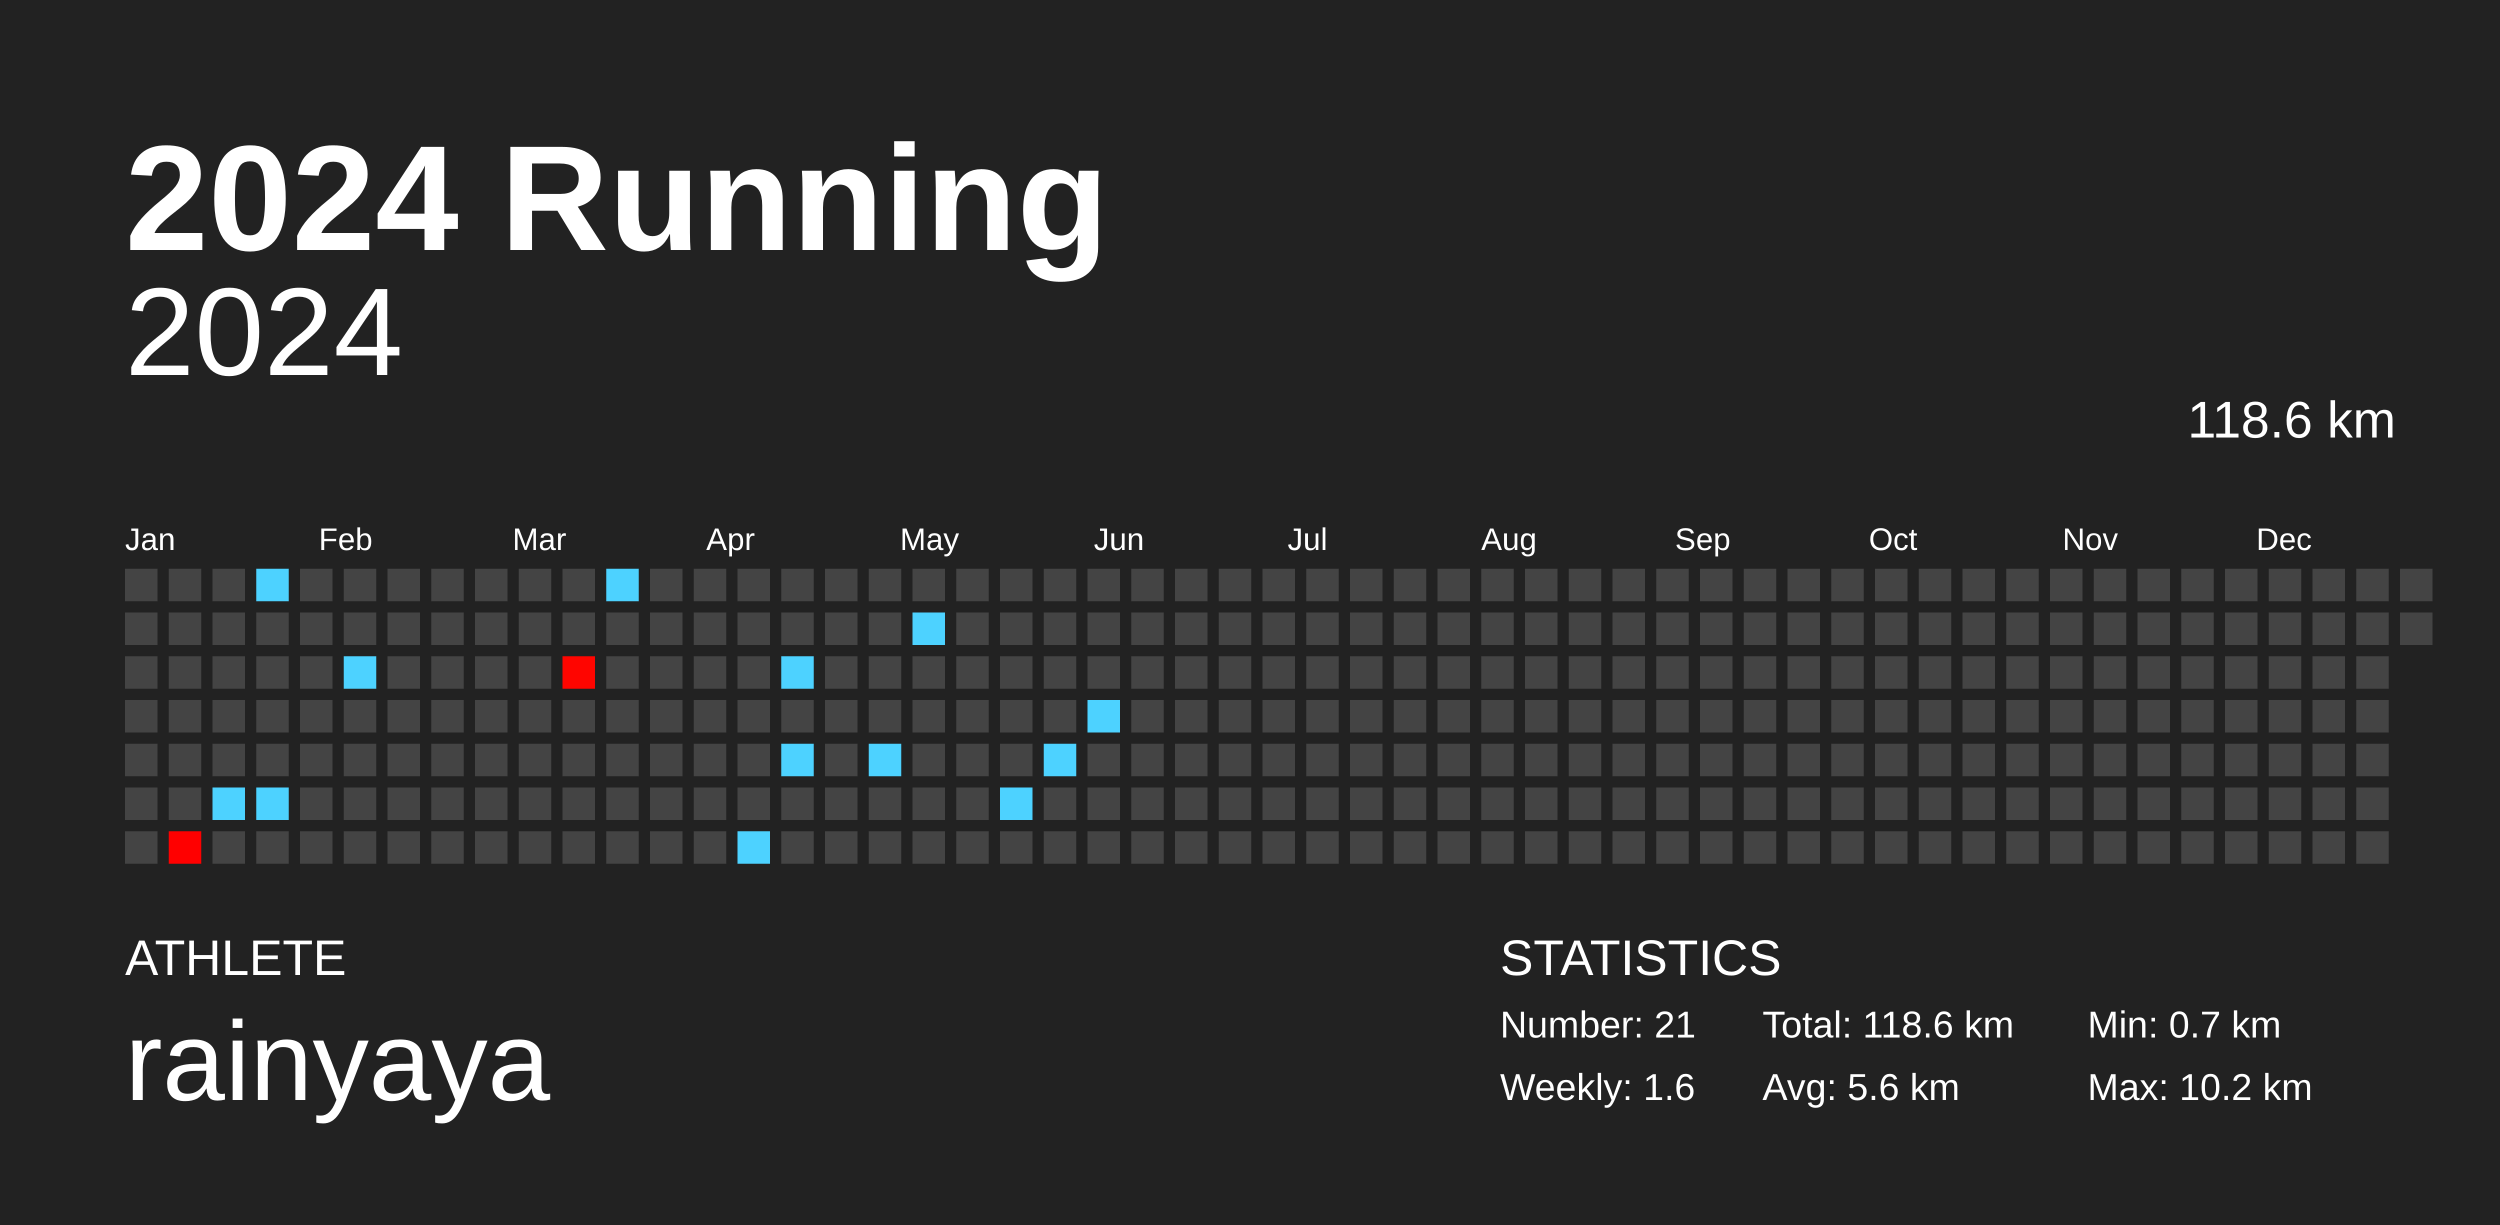
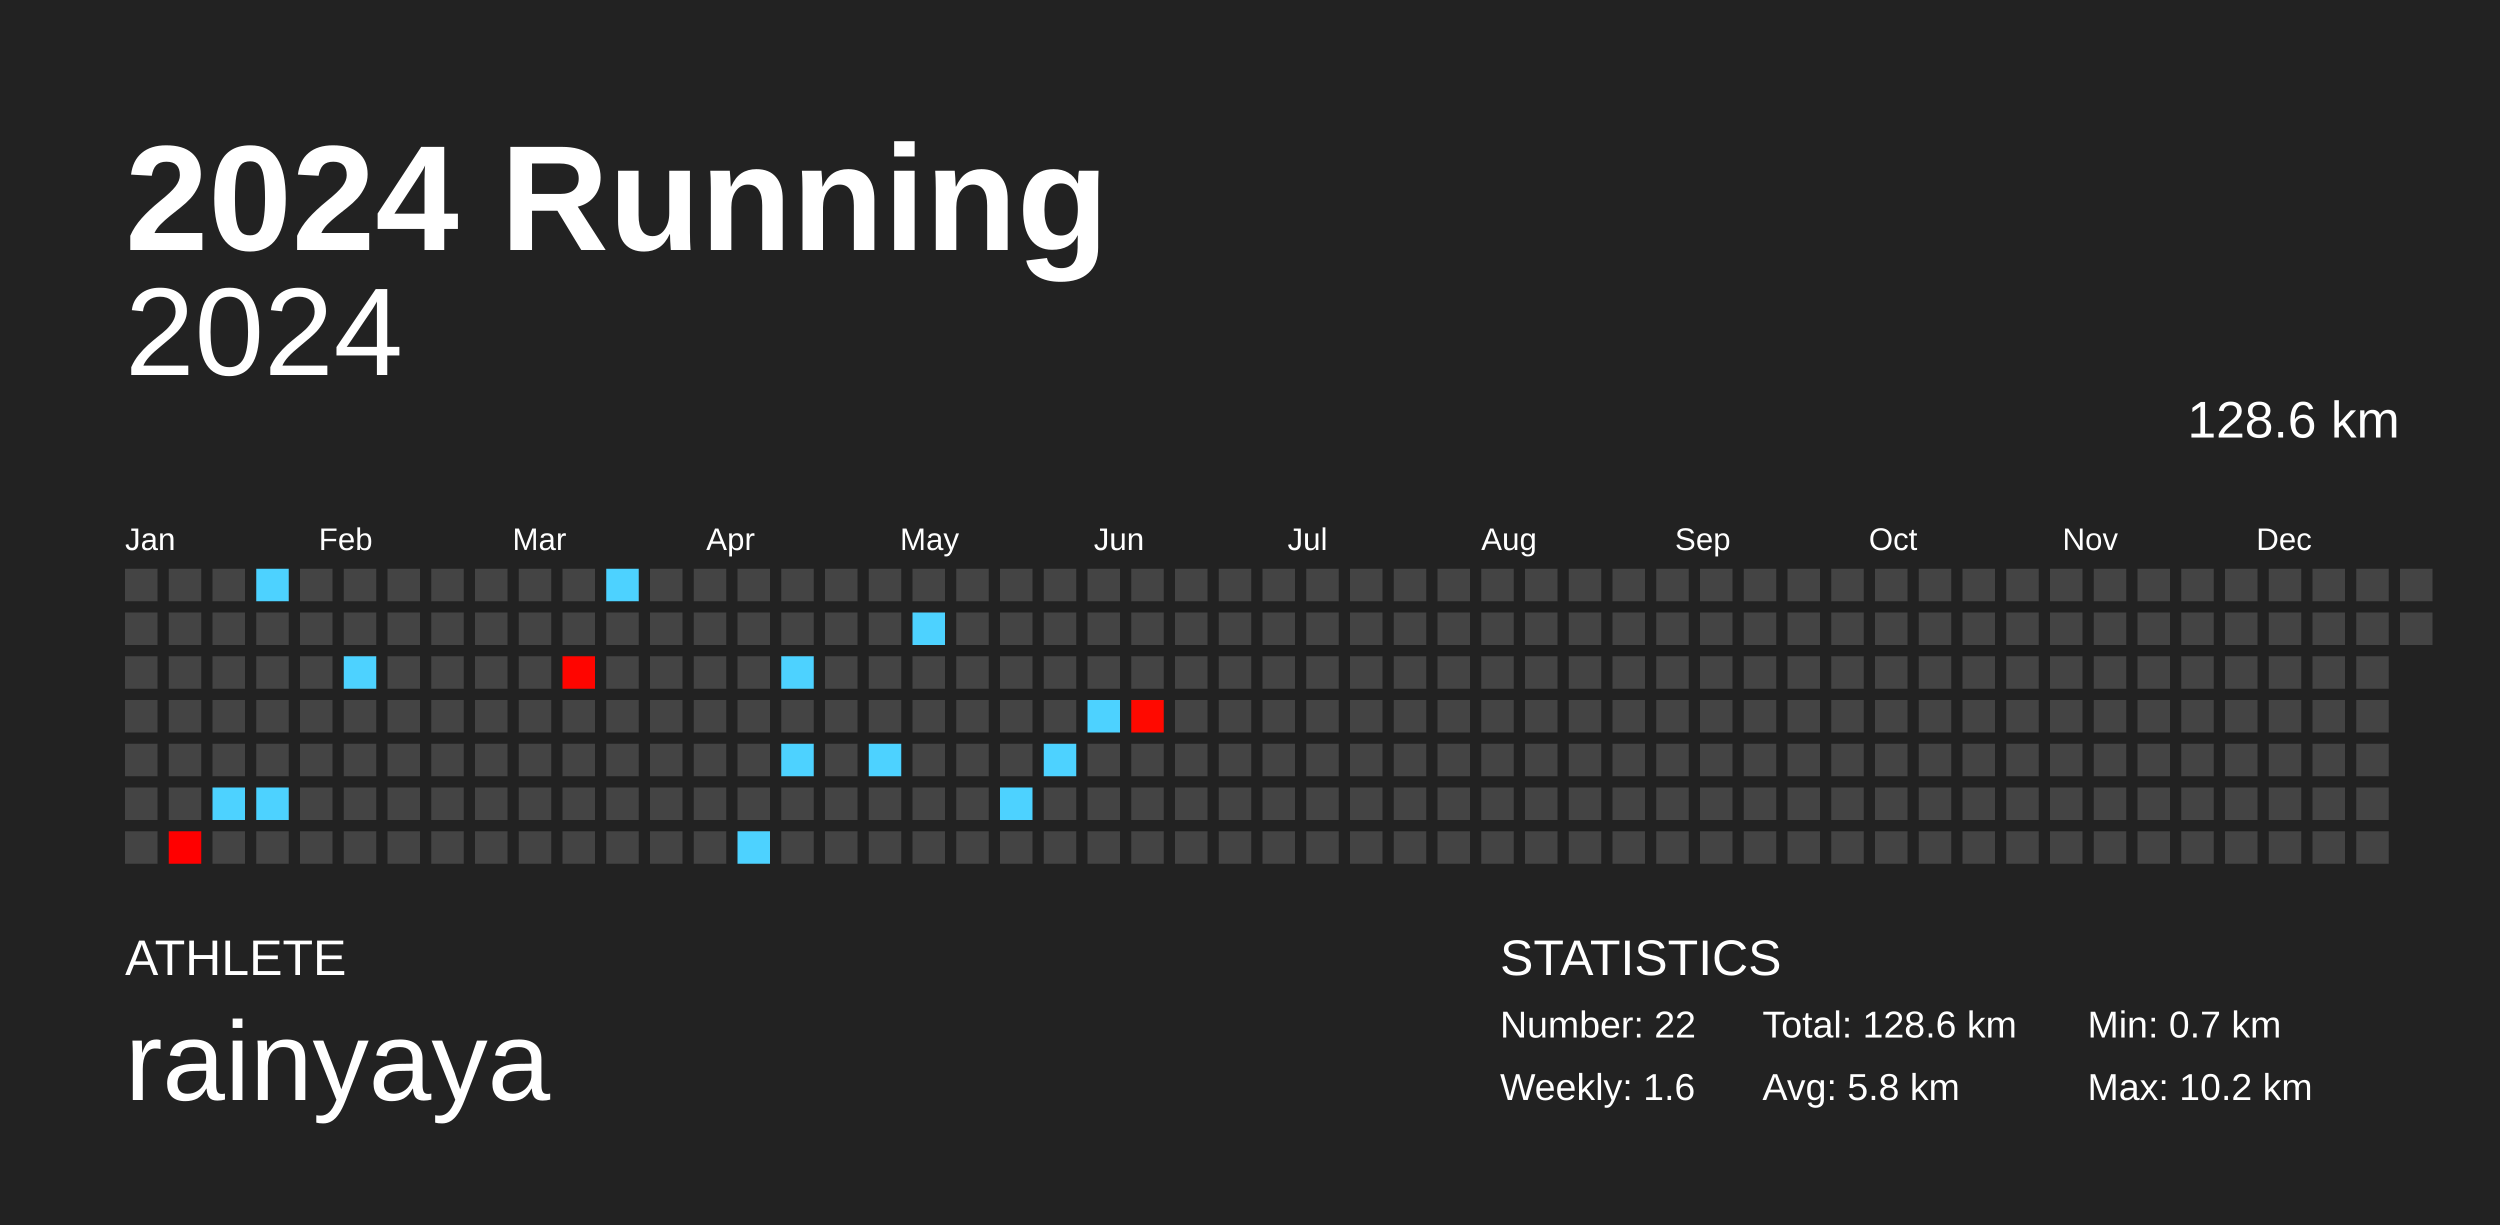
<svg xmlns="http://www.w3.org/2000/svg" baseProfile="full" height="98mm" version="1.1" viewBox="0,0,200,98" width="200mm">
  <defs />
  <rect fill="#222222" height="98" width="200" x="0" y="0" />
  <text fill="#FFFFFF" style="font-size:12px; font-family:Arial; font-weight:bold;" x="10" y="20">2024 Running</text>
  <text fill="#FFFFFF" style="font-size:4px; font-family:Arial" x="10" y="78">ATHLETE</text>
  <text fill="#FFFFFF" style="font-size:9px; font-family:Arial" x="10" y="88">rainyaya</text>
  <text fill="#FFFFFF" style="font-size:4px; font-family:Arial" x="120" y="78">STATISTICS</text>
-   <text fill="#FFFFFF" style="font-size:3px; font-family:Arial" x="120" y="83">Number: 21</text>
+   <text fill="#FFFFFF" style="font-size:3px; font-family:Arial" x="120" y="83">Number: 22</text>
  <text fill="#FFFFFF" style="font-size:3px; font-family:Arial" x="120" y="88">Weekly: 1.6</text>
-   <text fill="#FFFFFF" style="font-size:3px; font-family:Arial" x="141" y="83">Total: 118.6 km</text>
-   <text fill="#FFFFFF" style="font-size:3px; font-family:Arial" x="141" y="88">Avg: 5.6 km</text>
+   <text fill="#FFFFFF" style="font-size:3px; font-family:Arial" x="141" y="83">Total: 128.6 km</text>
+   <text fill="#FFFFFF" style="font-size:3px; font-family:Arial" x="141" y="88">Avg: 5.8 km</text>
  <text fill="#FFFFFF" style="font-size:3px; font-family:Arial" x="167" y="83">Min: 0.7 km</text>
  <text fill="#FFFFFF" style="font-size:3px; font-family:Arial" x="167" y="88">Max: 10.2 km</text>
  <text alignment-baseline="hanging" fill="#FFFFFF" style="font-size:10.0px; font-family:Arial;" x="10" y="30">2024</text>
-   <text alignment-baseline="hanging" fill="#FFFFFF" style="font-size:4.125px; font-family:Arial;" x="175" y="35">118.6 km</text>
+   <text alignment-baseline="hanging" fill="#FFFFFF" style="font-size:4.125px; font-family:Arial;" x="175" y="35">128.6 km</text>
  <text fill="#FFFFFF" style="font-size:2.5px; font-family:Arial" x="10.0" y="44">Jan</text>
  <text fill="#FFFFFF" style="font-size:2.5px; font-family:Arial" x="25.5" y="44">Feb</text>
  <text fill="#FFFFFF" style="font-size:2.5px; font-family:Arial" x="41.0" y="44">Mar</text>
  <text fill="#FFFFFF" style="font-size:2.5px; font-family:Arial" x="56.5" y="44">Apr</text>
  <text fill="#FFFFFF" style="font-size:2.5px; font-family:Arial" x="72.0" y="44">May</text>
  <text fill="#FFFFFF" style="font-size:2.5px; font-family:Arial" x="87.5" y="44">Jun</text>
  <text fill="#FFFFFF" style="font-size:2.5px; font-family:Arial" x="103.0" y="44">Jul</text>
  <text fill="#FFFFFF" style="font-size:2.5px; font-family:Arial" x="118.5" y="44">Aug</text>
  <text fill="#FFFFFF" style="font-size:2.5px; font-family:Arial" x="134.0" y="44">Sep</text>
  <text fill="#FFFFFF" style="font-size:2.5px; font-family:Arial" x="149.5" y="44">Oct</text>
  <text fill="#FFFFFF" style="font-size:2.5px; font-family:Arial" x="165.0" y="44">Nov</text>
  <text fill="#FFFFFF" style="font-size:2.5px; font-family:Arial" x="180.5" y="44">Dec</text>
  <rect fill="#444444" height="2.6" width="2.6" x="10.0" y="45.5" />
  <rect fill="#444444" height="2.6" width="2.6" x="10.0" y="49.0" />
  <rect fill="#444444" height="2.6" width="2.6" x="10.0" y="52.5" />
  <rect fill="#444444" height="2.6" width="2.6" x="10.0" y="56.0" />
  <rect fill="#444444" height="2.6" width="2.6" x="10.0" y="59.5" />
  <rect fill="#444444" height="2.6" width="2.6" x="10.0" y="63.0" />
  <rect fill="#444444" height="2.6" width="2.6" x="10.0" y="66.5" />
  <rect fill="#444444" height="2.6" width="2.6" x="13.5" y="45.5" />
  <rect fill="#444444" height="2.6" width="2.6" x="13.5" y="49.0" />
  <rect fill="#444444" height="2.6" width="2.6" x="13.5" y="52.5" />
  <rect fill="#444444" height="2.6" width="2.6" x="13.5" y="56.0" />
  <rect fill="#444444" height="2.6" width="2.6" x="13.5" y="59.5" />
  <rect fill="#444444" height="2.6" width="2.6" x="13.5" y="63.0" />
  <rect fill="#ff0000" height="2.6" width="2.6" x="13.5" y="66.5" />
  <rect fill="#444444" height="2.6" width="2.6" x="17.0" y="45.5" />
  <rect fill="#444444" height="2.6" width="2.6" x="17.0" y="49.0" />
  <rect fill="#444444" height="2.6" width="2.6" x="17.0" y="52.5" />
  <rect fill="#444444" height="2.6" width="2.6" x="17.0" y="56.0" />
  <rect fill="#444444" height="2.6" width="2.6" x="17.0" y="59.5" />
  <rect fill="#4dd2ff" height="2.6" width="2.6" x="17.0" y="63.0" />
  <rect fill="#444444" height="2.6" width="2.6" x="17.0" y="66.5" />
  <rect fill="#4dd2ff" height="2.6" width="2.6" x="20.5" y="45.5" />
  <rect fill="#444444" height="2.6" width="2.6" x="20.5" y="49.0" />
  <rect fill="#444444" height="2.6" width="2.6" x="20.5" y="52.5" />
  <rect fill="#444444" height="2.6" width="2.6" x="20.5" y="56.0" />
  <rect fill="#444444" height="2.6" width="2.6" x="20.5" y="59.5" />
  <rect fill="#4dd2ff" height="2.6" width="2.6" x="20.5" y="63.0" />
  <rect fill="#444444" height="2.6" width="2.6" x="20.5" y="66.5" />
  <rect fill="#444444" height="2.6" width="2.6" x="24.0" y="45.5" />
  <rect fill="#444444" height="2.6" width="2.6" x="24.0" y="49.0" />
  <rect fill="#444444" height="2.6" width="2.6" x="24.0" y="52.5" />
  <rect fill="#444444" height="2.6" width="2.6" x="24.0" y="56.0" />
  <rect fill="#444444" height="2.6" width="2.6" x="24.0" y="59.5" />
  <rect fill="#444444" height="2.6" width="2.6" x="24.0" y="63.0" />
  <rect fill="#444444" height="2.6" width="2.6" x="24.0" y="66.5" />
  <rect fill="#444444" height="2.6" width="2.6" x="27.5" y="45.5" />
  <rect fill="#444444" height="2.6" width="2.6" x="27.5" y="49.0" />
  <rect fill="#4dd2ff" height="2.6" width="2.6" x="27.5" y="52.5" />
  <rect fill="#444444" height="2.6" width="2.6" x="27.5" y="56.0" />
  <rect fill="#444444" height="2.6" width="2.6" x="27.5" y="59.5" />
  <rect fill="#444444" height="2.6" width="2.6" x="27.5" y="63.0" />
  <rect fill="#444444" height="2.6" width="2.6" x="27.5" y="66.5" />
  <rect fill="#444444" height="2.6" width="2.6" x="31.0" y="45.5" />
  <rect fill="#444444" height="2.6" width="2.6" x="31.0" y="49.0" />
  <rect fill="#444444" height="2.6" width="2.6" x="31.0" y="52.5" />
  <rect fill="#444444" height="2.6" width="2.6" x="31.0" y="56.0" />
  <rect fill="#444444" height="2.6" width="2.6" x="31.0" y="59.5" />
  <rect fill="#444444" height="2.6" width="2.6" x="31.0" y="63.0" />
  <rect fill="#444444" height="2.6" width="2.6" x="31.0" y="66.5" />
  <rect fill="#444444" height="2.6" width="2.6" x="34.5" y="45.5" />
  <rect fill="#444444" height="2.6" width="2.6" x="34.5" y="49.0" />
  <rect fill="#444444" height="2.6" width="2.6" x="34.5" y="52.5" />
  <rect fill="#444444" height="2.6" width="2.6" x="34.5" y="56.0" />
  <rect fill="#444444" height="2.6" width="2.6" x="34.5" y="59.5" />
  <rect fill="#444444" height="2.6" width="2.6" x="34.5" y="63.0" />
  <rect fill="#444444" height="2.6" width="2.6" x="34.5" y="66.5" />
  <rect fill="#444444" height="2.6" width="2.6" x="38.0" y="45.5" />
  <rect fill="#444444" height="2.6" width="2.6" x="38.0" y="49.0" />
  <rect fill="#444444" height="2.6" width="2.6" x="38.0" y="52.5" />
  <rect fill="#444444" height="2.6" width="2.6" x="38.0" y="56.0" />
  <rect fill="#444444" height="2.6" width="2.6" x="38.0" y="59.5" />
  <rect fill="#444444" height="2.6" width="2.6" x="38.0" y="63.0" />
  <rect fill="#444444" height="2.6" width="2.6" x="38.0" y="66.5" />
  <rect fill="#444444" height="2.6" width="2.6" x="41.5" y="45.5" />
  <rect fill="#444444" height="2.6" width="2.6" x="41.5" y="49.0" />
  <rect fill="#444444" height="2.6" width="2.6" x="41.5" y="52.5" />
  <rect fill="#444444" height="2.6" width="2.6" x="41.5" y="56.0" />
  <rect fill="#444444" height="2.6" width="2.6" x="41.5" y="59.5" />
  <rect fill="#444444" height="2.6" width="2.6" x="41.5" y="63.0" />
  <rect fill="#444444" height="2.6" width="2.6" x="41.5" y="66.5" />
  <rect fill="#444444" height="2.6" width="2.6" x="45.0" y="45.5" />
  <rect fill="#444444" height="2.6" width="2.6" x="45.0" y="49.0" />
  <rect fill="#ff0500" height="2.6" width="2.6" x="45.0" y="52.5" />
  <rect fill="#444444" height="2.6" width="2.6" x="45.0" y="56.0" />
  <rect fill="#444444" height="2.6" width="2.6" x="45.0" y="59.5" />
  <rect fill="#444444" height="2.6" width="2.6" x="45.0" y="63.0" />
  <rect fill="#444444" height="2.6" width="2.6" x="45.0" y="66.5" />
  <rect fill="#4dd2ff" height="2.6" width="2.6" x="48.5" y="45.5" />
  <rect fill="#444444" height="2.6" width="2.6" x="48.5" y="49.0" />
  <rect fill="#444444" height="2.6" width="2.6" x="48.5" y="52.5" />
  <rect fill="#444444" height="2.6" width="2.6" x="48.5" y="56.0" />
  <rect fill="#444444" height="2.6" width="2.6" x="48.5" y="59.5" />
  <rect fill="#444444" height="2.6" width="2.6" x="48.5" y="63.0" />
  <rect fill="#444444" height="2.6" width="2.6" x="48.5" y="66.5" />
  <rect fill="#444444" height="2.6" width="2.6" x="52.0" y="45.5" />
  <rect fill="#444444" height="2.6" width="2.6" x="52.0" y="49.0" />
  <rect fill="#444444" height="2.6" width="2.6" x="52.0" y="52.5" />
  <rect fill="#444444" height="2.6" width="2.6" x="52.0" y="56.0" />
  <rect fill="#444444" height="2.6" width="2.6" x="52.0" y="59.5" />
  <rect fill="#444444" height="2.6" width="2.6" x="52.0" y="63.0" />
  <rect fill="#444444" height="2.6" width="2.6" x="52.0" y="66.5" />
  <rect fill="#444444" height="2.6" width="2.6" x="55.5" y="45.5" />
  <rect fill="#444444" height="2.6" width="2.6" x="55.5" y="49.0" />
  <rect fill="#444444" height="2.6" width="2.6" x="55.5" y="52.5" />
  <rect fill="#444444" height="2.6" width="2.6" x="55.5" y="56.0" />
  <rect fill="#444444" height="2.6" width="2.6" x="55.5" y="59.5" />
  <rect fill="#444444" height="2.6" width="2.6" x="55.5" y="63.0" />
  <rect fill="#444444" height="2.6" width="2.6" x="55.5" y="66.5" />
  <rect fill="#444444" height="2.6" width="2.6" x="59.0" y="45.5" />
  <rect fill="#444444" height="2.6" width="2.6" x="59.0" y="49.0" />
  <rect fill="#444444" height="2.6" width="2.6" x="59.0" y="52.5" />
  <rect fill="#444444" height="2.6" width="2.6" x="59.0" y="56.0" />
  <rect fill="#444444" height="2.6" width="2.6" x="59.0" y="59.5" />
  <rect fill="#444444" height="2.6" width="2.6" x="59.0" y="63.0" />
  <rect fill="#4dd2ff" height="2.6" width="2.6" x="59.0" y="66.5" />
  <rect fill="#444444" height="2.6" width="2.6" x="62.5" y="45.5" />
  <rect fill="#444444" height="2.6" width="2.6" x="62.5" y="49.0" />
  <rect fill="#4dd2ff" height="2.6" width="2.6" x="62.5" y="52.5" />
  <rect fill="#444444" height="2.6" width="2.6" x="62.5" y="56.0" />
  <rect fill="#4dd2ff" height="2.6" width="2.6" x="62.5" y="59.5" />
  <rect fill="#444444" height="2.6" width="2.6" x="62.5" y="63.0" />
  <rect fill="#444444" height="2.6" width="2.6" x="62.5" y="66.5" />
  <rect fill="#444444" height="2.6" width="2.6" x="66.0" y="45.5" />
  <rect fill="#444444" height="2.6" width="2.6" x="66.0" y="49.0" />
  <rect fill="#444444" height="2.6" width="2.6" x="66.0" y="52.5" />
  <rect fill="#444444" height="2.6" width="2.6" x="66.0" y="56.0" />
  <rect fill="#444444" height="2.6" width="2.6" x="66.0" y="59.5" />
  <rect fill="#444444" height="2.6" width="2.6" x="66.0" y="63.0" />
  <rect fill="#444444" height="2.6" width="2.6" x="66.0" y="66.5" />
  <rect fill="#444444" height="2.6" width="2.6" x="69.5" y="45.5" />
  <rect fill="#444444" height="2.6" width="2.6" x="69.5" y="49.0" />
  <rect fill="#444444" height="2.6" width="2.6" x="69.5" y="52.5" />
  <rect fill="#444444" height="2.6" width="2.6" x="69.5" y="56.0" />
  <rect fill="#4dd2ff" height="2.6" width="2.6" x="69.5" y="59.5" />
  <rect fill="#444444" height="2.6" width="2.6" x="69.5" y="63.0" />
  <rect fill="#444444" height="2.6" width="2.6" x="69.5" y="66.5" />
  <rect fill="#444444" height="2.6" width="2.6" x="73.0" y="45.5" />
  <rect fill="#4dd2ff" height="2.6" width="2.6" x="73.0" y="49.0" />
  <rect fill="#444444" height="2.6" width="2.6" x="73.0" y="52.5" />
  <rect fill="#444444" height="2.6" width="2.6" x="73.0" y="56.0" />
  <rect fill="#444444" height="2.6" width="2.6" x="73.0" y="59.5" />
  <rect fill="#444444" height="2.6" width="2.6" x="73.0" y="63.0" />
  <rect fill="#444444" height="2.6" width="2.6" x="73.0" y="66.5" />
  <rect fill="#444444" height="2.6" width="2.6" x="76.5" y="45.5" />
  <rect fill="#444444" height="2.6" width="2.6" x="76.5" y="49.0" />
  <rect fill="#444444" height="2.6" width="2.6" x="76.5" y="52.5" />
  <rect fill="#444444" height="2.6" width="2.6" x="76.5" y="56.0" />
  <rect fill="#444444" height="2.6" width="2.6" x="76.5" y="59.5" />
  <rect fill="#444444" height="2.6" width="2.6" x="76.5" y="63.0" />
  <rect fill="#444444" height="2.6" width="2.6" x="76.5" y="66.5" />
  <rect fill="#444444" height="2.6" width="2.6" x="80.0" y="45.5" />
  <rect fill="#444444" height="2.6" width="2.6" x="80.0" y="49.0" />
  <rect fill="#444444" height="2.6" width="2.6" x="80.0" y="52.5" />
  <rect fill="#444444" height="2.6" width="2.6" x="80.0" y="56.0" />
  <rect fill="#444444" height="2.6" width="2.6" x="80.0" y="59.5" />
  <rect fill="#4dd2ff" height="2.6" width="2.6" x="80.0" y="63.0" />
  <rect fill="#444444" height="2.6" width="2.6" x="80.0" y="66.5" />
  <rect fill="#444444" height="2.6" width="2.6" x="83.5" y="45.5" />
  <rect fill="#444444" height="2.6" width="2.6" x="83.5" y="49.0" />
  <rect fill="#444444" height="2.6" width="2.6" x="83.5" y="52.5" />
  <rect fill="#444444" height="2.6" width="2.6" x="83.5" y="56.0" />
  <rect fill="#4dd2ff" height="2.6" width="2.6" x="83.5" y="59.5" />
  <rect fill="#444444" height="2.6" width="2.6" x="83.5" y="63.0" />
  <rect fill="#444444" height="2.6" width="2.6" x="83.5" y="66.5" />
  <rect fill="#444444" height="2.6" width="2.6" x="87.0" y="45.5" />
  <rect fill="#444444" height="2.6" width="2.6" x="87.0" y="49.0" />
  <rect fill="#444444" height="2.6" width="2.6" x="87.0" y="52.5" />
  <rect fill="#4dd2ff" height="2.6" width="2.6" x="87.0" y="56.0" />
  <rect fill="#444444" height="2.6" width="2.6" x="87.0" y="59.5" />
  <rect fill="#444444" height="2.6" width="2.6" x="87.0" y="63.0" />
  <rect fill="#444444" height="2.6" width="2.6" x="87.0" y="66.5" />
  <rect fill="#444444" height="2.6" width="2.6" x="90.5" y="45.5" />
  <rect fill="#444444" height="2.6" width="2.6" x="90.5" y="49.0" />
  <rect fill="#444444" height="2.6" width="2.6" x="90.5" y="52.5" />
-   <rect fill="#444444" height="2.6" width="2.6" x="90.5" y="56.0" />
+   <rect fill="#ff0900" height="2.6" width="2.6" x="90.5" y="56.0" />
  <rect fill="#444444" height="2.6" width="2.6" x="90.5" y="59.5" />
  <rect fill="#444444" height="2.6" width="2.6" x="90.5" y="63.0" />
  <rect fill="#444444" height="2.6" width="2.6" x="90.5" y="66.5" />
  <rect fill="#444444" height="2.6" width="2.6" x="94.0" y="45.5" />
  <rect fill="#444444" height="2.6" width="2.6" x="94.0" y="49.0" />
  <rect fill="#444444" height="2.6" width="2.6" x="94.0" y="52.5" />
  <rect fill="#444444" height="2.6" width="2.6" x="94.0" y="56.0" />
  <rect fill="#444444" height="2.6" width="2.6" x="94.0" y="59.5" />
  <rect fill="#444444" height="2.6" width="2.6" x="94.0" y="63.0" />
  <rect fill="#444444" height="2.6" width="2.6" x="94.0" y="66.5" />
  <rect fill="#444444" height="2.6" width="2.6" x="97.5" y="45.5" />
  <rect fill="#444444" height="2.6" width="2.6" x="97.5" y="49.0" />
  <rect fill="#444444" height="2.6" width="2.6" x="97.5" y="52.5" />
  <rect fill="#444444" height="2.6" width="2.6" x="97.5" y="56.0" />
  <rect fill="#444444" height="2.6" width="2.6" x="97.5" y="59.5" />
  <rect fill="#444444" height="2.6" width="2.6" x="97.5" y="63.0" />
  <rect fill="#444444" height="2.6" width="2.6" x="97.5" y="66.5" />
  <rect fill="#444444" height="2.6" width="2.6" x="101.0" y="45.5" />
  <rect fill="#444444" height="2.6" width="2.6" x="101.0" y="49.0" />
  <rect fill="#444444" height="2.6" width="2.6" x="101.0" y="52.5" />
  <rect fill="#444444" height="2.6" width="2.6" x="101.0" y="56.0" />
  <rect fill="#444444" height="2.6" width="2.6" x="101.0" y="59.5" />
  <rect fill="#444444" height="2.6" width="2.6" x="101.0" y="63.0" />
  <rect fill="#444444" height="2.6" width="2.6" x="101.0" y="66.5" />
  <rect fill="#444444" height="2.6" width="2.6" x="104.5" y="45.5" />
  <rect fill="#444444" height="2.6" width="2.6" x="104.5" y="49.0" />
  <rect fill="#444444" height="2.6" width="2.6" x="104.5" y="52.5" />
  <rect fill="#444444" height="2.6" width="2.6" x="104.5" y="56.0" />
  <rect fill="#444444" height="2.6" width="2.6" x="104.5" y="59.5" />
  <rect fill="#444444" height="2.6" width="2.6" x="104.5" y="63.0" />
  <rect fill="#444444" height="2.6" width="2.6" x="104.5" y="66.5" />
  <rect fill="#444444" height="2.6" width="2.6" x="108.0" y="45.5" />
  <rect fill="#444444" height="2.6" width="2.6" x="108.0" y="49.0" />
  <rect fill="#444444" height="2.6" width="2.6" x="108.0" y="52.5" />
  <rect fill="#444444" height="2.6" width="2.6" x="108.0" y="56.0" />
  <rect fill="#444444" height="2.6" width="2.6" x="108.0" y="59.5" />
  <rect fill="#444444" height="2.6" width="2.6" x="108.0" y="63.0" />
  <rect fill="#444444" height="2.6" width="2.6" x="108.0" y="66.5" />
  <rect fill="#444444" height="2.6" width="2.6" x="111.5" y="45.5" />
  <rect fill="#444444" height="2.6" width="2.6" x="111.5" y="49.0" />
  <rect fill="#444444" height="2.6" width="2.6" x="111.5" y="52.5" />
  <rect fill="#444444" height="2.6" width="2.6" x="111.5" y="56.0" />
  <rect fill="#444444" height="2.6" width="2.6" x="111.5" y="59.5" />
  <rect fill="#444444" height="2.6" width="2.6" x="111.5" y="63.0" />
  <rect fill="#444444" height="2.6" width="2.6" x="111.5" y="66.5" />
  <rect fill="#444444" height="2.6" width="2.6" x="115.0" y="45.5" />
  <rect fill="#444444" height="2.6" width="2.6" x="115.0" y="49.0" />
  <rect fill="#444444" height="2.6" width="2.6" x="115.0" y="52.5" />
  <rect fill="#444444" height="2.6" width="2.6" x="115.0" y="56.0" />
  <rect fill="#444444" height="2.6" width="2.6" x="115.0" y="59.5" />
  <rect fill="#444444" height="2.6" width="2.6" x="115.0" y="63.0" />
  <rect fill="#444444" height="2.6" width="2.6" x="115.0" y="66.5" />
  <rect fill="#444444" height="2.6" width="2.6" x="118.5" y="45.5" />
  <rect fill="#444444" height="2.6" width="2.6" x="118.5" y="49.0" />
  <rect fill="#444444" height="2.6" width="2.6" x="118.5" y="52.5" />
  <rect fill="#444444" height="2.6" width="2.6" x="118.5" y="56.0" />
  <rect fill="#444444" height="2.6" width="2.6" x="118.5" y="59.5" />
  <rect fill="#444444" height="2.6" width="2.6" x="118.5" y="63.0" />
  <rect fill="#444444" height="2.6" width="2.6" x="118.5" y="66.5" />
  <rect fill="#444444" height="2.6" width="2.6" x="122.0" y="45.5" />
  <rect fill="#444444" height="2.6" width="2.6" x="122.0" y="49.0" />
  <rect fill="#444444" height="2.6" width="2.6" x="122.0" y="52.5" />
  <rect fill="#444444" height="2.6" width="2.6" x="122.0" y="56.0" />
  <rect fill="#444444" height="2.6" width="2.6" x="122.0" y="59.5" />
  <rect fill="#444444" height="2.6" width="2.6" x="122.0" y="63.0" />
  <rect fill="#444444" height="2.6" width="2.6" x="122.0" y="66.5" />
  <rect fill="#444444" height="2.6" width="2.6" x="125.5" y="45.5" />
  <rect fill="#444444" height="2.6" width="2.6" x="125.5" y="49.0" />
  <rect fill="#444444" height="2.6" width="2.6" x="125.5" y="52.5" />
  <rect fill="#444444" height="2.6" width="2.6" x="125.5" y="56.0" />
  <rect fill="#444444" height="2.6" width="2.6" x="125.5" y="59.5" />
  <rect fill="#444444" height="2.6" width="2.6" x="125.5" y="63.0" />
  <rect fill="#444444" height="2.6" width="2.6" x="125.5" y="66.5" />
  <rect fill="#444444" height="2.6" width="2.6" x="129.0" y="45.5" />
  <rect fill="#444444" height="2.6" width="2.6" x="129.0" y="49.0" />
  <rect fill="#444444" height="2.6" width="2.6" x="129.0" y="52.5" />
  <rect fill="#444444" height="2.6" width="2.6" x="129.0" y="56.0" />
  <rect fill="#444444" height="2.6" width="2.6" x="129.0" y="59.5" />
  <rect fill="#444444" height="2.6" width="2.6" x="129.0" y="63.0" />
  <rect fill="#444444" height="2.6" width="2.6" x="129.0" y="66.5" />
  <rect fill="#444444" height="2.6" width="2.6" x="132.5" y="45.5" />
  <rect fill="#444444" height="2.6" width="2.6" x="132.5" y="49.0" />
  <rect fill="#444444" height="2.6" width="2.6" x="132.5" y="52.5" />
  <rect fill="#444444" height="2.6" width="2.6" x="132.5" y="56.0" />
  <rect fill="#444444" height="2.6" width="2.6" x="132.5" y="59.5" />
  <rect fill="#444444" height="2.6" width="2.6" x="132.5" y="63.0" />
  <rect fill="#444444" height="2.6" width="2.6" x="132.5" y="66.5" />
  <rect fill="#444444" height="2.6" width="2.6" x="136.0" y="45.5" />
  <rect fill="#444444" height="2.6" width="2.6" x="136.0" y="49.0" />
  <rect fill="#444444" height="2.6" width="2.6" x="136.0" y="52.5" />
  <rect fill="#444444" height="2.6" width="2.6" x="136.0" y="56.0" />
  <rect fill="#444444" height="2.6" width="2.6" x="136.0" y="59.5" />
  <rect fill="#444444" height="2.6" width="2.6" x="136.0" y="63.0" />
  <rect fill="#444444" height="2.6" width="2.6" x="136.0" y="66.5" />
  <rect fill="#444444" height="2.6" width="2.6" x="139.5" y="45.5" />
  <rect fill="#444444" height="2.6" width="2.6" x="139.5" y="49.0" />
  <rect fill="#444444" height="2.6" width="2.6" x="139.5" y="52.5" />
  <rect fill="#444444" height="2.6" width="2.6" x="139.5" y="56.0" />
  <rect fill="#444444" height="2.6" width="2.6" x="139.5" y="59.5" />
  <rect fill="#444444" height="2.6" width="2.6" x="139.5" y="63.0" />
  <rect fill="#444444" height="2.6" width="2.6" x="139.5" y="66.5" />
  <rect fill="#444444" height="2.6" width="2.6" x="143.0" y="45.5" />
  <rect fill="#444444" height="2.6" width="2.6" x="143.0" y="49.0" />
  <rect fill="#444444" height="2.6" width="2.6" x="143.0" y="52.5" />
  <rect fill="#444444" height="2.6" width="2.6" x="143.0" y="56.0" />
  <rect fill="#444444" height="2.6" width="2.6" x="143.0" y="59.5" />
  <rect fill="#444444" height="2.6" width="2.6" x="143.0" y="63.0" />
  <rect fill="#444444" height="2.6" width="2.6" x="143.0" y="66.5" />
  <rect fill="#444444" height="2.6" width="2.6" x="146.5" y="45.5" />
  <rect fill="#444444" height="2.6" width="2.6" x="146.5" y="49.0" />
  <rect fill="#444444" height="2.6" width="2.6" x="146.5" y="52.5" />
  <rect fill="#444444" height="2.6" width="2.6" x="146.5" y="56.0" />
  <rect fill="#444444" height="2.6" width="2.6" x="146.5" y="59.5" />
  <rect fill="#444444" height="2.6" width="2.6" x="146.5" y="63.0" />
  <rect fill="#444444" height="2.6" width="2.6" x="146.5" y="66.5" />
  <rect fill="#444444" height="2.6" width="2.6" x="150.0" y="45.5" />
  <rect fill="#444444" height="2.6" width="2.6" x="150.0" y="49.0" />
  <rect fill="#444444" height="2.6" width="2.6" x="150.0" y="52.5" />
  <rect fill="#444444" height="2.6" width="2.6" x="150.0" y="56.0" />
  <rect fill="#444444" height="2.6" width="2.6" x="150.0" y="59.5" />
  <rect fill="#444444" height="2.6" width="2.6" x="150.0" y="63.0" />
  <rect fill="#444444" height="2.6" width="2.6" x="150.0" y="66.5" />
  <rect fill="#444444" height="2.6" width="2.6" x="153.5" y="45.5" />
  <rect fill="#444444" height="2.6" width="2.6" x="153.5" y="49.0" />
  <rect fill="#444444" height="2.6" width="2.6" x="153.5" y="52.5" />
  <rect fill="#444444" height="2.6" width="2.6" x="153.5" y="56.0" />
  <rect fill="#444444" height="2.6" width="2.6" x="153.5" y="59.5" />
  <rect fill="#444444" height="2.6" width="2.6" x="153.5" y="63.0" />
  <rect fill="#444444" height="2.6" width="2.6" x="153.5" y="66.5" />
  <rect fill="#444444" height="2.6" width="2.6" x="157.0" y="45.5" />
  <rect fill="#444444" height="2.6" width="2.6" x="157.0" y="49.0" />
  <rect fill="#444444" height="2.6" width="2.6" x="157.0" y="52.5" />
  <rect fill="#444444" height="2.6" width="2.6" x="157.0" y="56.0" />
  <rect fill="#444444" height="2.6" width="2.6" x="157.0" y="59.5" />
  <rect fill="#444444" height="2.6" width="2.6" x="157.0" y="63.0" />
  <rect fill="#444444" height="2.6" width="2.6" x="157.0" y="66.5" />
  <rect fill="#444444" height="2.6" width="2.6" x="160.5" y="45.5" />
  <rect fill="#444444" height="2.6" width="2.6" x="160.5" y="49.0" />
  <rect fill="#444444" height="2.6" width="2.6" x="160.5" y="52.5" />
  <rect fill="#444444" height="2.6" width="2.6" x="160.5" y="56.0" />
  <rect fill="#444444" height="2.6" width="2.6" x="160.5" y="59.5" />
  <rect fill="#444444" height="2.6" width="2.6" x="160.5" y="63.0" />
  <rect fill="#444444" height="2.6" width="2.6" x="160.5" y="66.5" />
  <rect fill="#444444" height="2.6" width="2.6" x="164.0" y="45.5" />
  <rect fill="#444444" height="2.6" width="2.6" x="164.0" y="49.0" />
  <rect fill="#444444" height="2.6" width="2.6" x="164.0" y="52.5" />
  <rect fill="#444444" height="2.6" width="2.6" x="164.0" y="56.0" />
  <rect fill="#444444" height="2.6" width="2.6" x="164.0" y="59.5" />
  <rect fill="#444444" height="2.6" width="2.6" x="164.0" y="63.0" />
  <rect fill="#444444" height="2.6" width="2.6" x="164.0" y="66.5" />
  <rect fill="#444444" height="2.6" width="2.6" x="167.5" y="45.5" />
  <rect fill="#444444" height="2.6" width="2.6" x="167.5" y="49.0" />
  <rect fill="#444444" height="2.6" width="2.6" x="167.5" y="52.5" />
  <rect fill="#444444" height="2.6" width="2.6" x="167.5" y="56.0" />
  <rect fill="#444444" height="2.6" width="2.6" x="167.5" y="59.5" />
  <rect fill="#444444" height="2.6" width="2.6" x="167.5" y="63.0" />
  <rect fill="#444444" height="2.6" width="2.6" x="167.5" y="66.5" />
  <rect fill="#444444" height="2.6" width="2.6" x="171.0" y="45.5" />
  <rect fill="#444444" height="2.6" width="2.6" x="171.0" y="49.0" />
  <rect fill="#444444" height="2.6" width="2.6" x="171.0" y="52.5" />
  <rect fill="#444444" height="2.6" width="2.6" x="171.0" y="56.0" />
  <rect fill="#444444" height="2.6" width="2.6" x="171.0" y="59.5" />
  <rect fill="#444444" height="2.6" width="2.6" x="171.0" y="63.0" />
  <rect fill="#444444" height="2.6" width="2.6" x="171.0" y="66.5" />
  <rect fill="#444444" height="2.6" width="2.6" x="174.5" y="45.5" />
  <rect fill="#444444" height="2.6" width="2.6" x="174.5" y="49.0" />
  <rect fill="#444444" height="2.6" width="2.6" x="174.5" y="52.5" />
  <rect fill="#444444" height="2.6" width="2.6" x="174.5" y="56.0" />
  <rect fill="#444444" height="2.6" width="2.6" x="174.5" y="59.5" />
  <rect fill="#444444" height="2.6" width="2.6" x="174.5" y="63.0" />
  <rect fill="#444444" height="2.6" width="2.6" x="174.5" y="66.5" />
  <rect fill="#444444" height="2.6" width="2.6" x="178.0" y="45.5" />
  <rect fill="#444444" height="2.6" width="2.6" x="178.0" y="49.0" />
  <rect fill="#444444" height="2.6" width="2.6" x="178.0" y="52.5" />
  <rect fill="#444444" height="2.6" width="2.6" x="178.0" y="56.0" />
  <rect fill="#444444" height="2.6" width="2.6" x="178.0" y="59.5" />
  <rect fill="#444444" height="2.6" width="2.6" x="178.0" y="63.0" />
  <rect fill="#444444" height="2.6" width="2.6" x="178.0" y="66.5" />
  <rect fill="#444444" height="2.6" width="2.6" x="181.5" y="45.5" />
  <rect fill="#444444" height="2.6" width="2.6" x="181.5" y="49.0" />
  <rect fill="#444444" height="2.6" width="2.6" x="181.5" y="52.5" />
  <rect fill="#444444" height="2.6" width="2.6" x="181.5" y="56.0" />
  <rect fill="#444444" height="2.6" width="2.6" x="181.5" y="59.5" />
  <rect fill="#444444" height="2.6" width="2.6" x="181.5" y="63.0" />
  <rect fill="#444444" height="2.6" width="2.6" x="181.5" y="66.5" />
  <rect fill="#444444" height="2.6" width="2.6" x="185.0" y="45.5" />
  <rect fill="#444444" height="2.6" width="2.6" x="185.0" y="49.0" />
  <rect fill="#444444" height="2.6" width="2.6" x="185.0" y="52.5" />
  <rect fill="#444444" height="2.6" width="2.6" x="185.0" y="56.0" />
  <rect fill="#444444" height="2.6" width="2.6" x="185.0" y="59.5" />
  <rect fill="#444444" height="2.6" width="2.6" x="185.0" y="63.0" />
  <rect fill="#444444" height="2.6" width="2.6" x="185.0" y="66.5" />
  <rect fill="#444444" height="2.6" width="2.6" x="188.5" y="45.5" />
  <rect fill="#444444" height="2.6" width="2.6" x="188.5" y="49.0" />
  <rect fill="#444444" height="2.6" width="2.6" x="188.5" y="52.5" />
  <rect fill="#444444" height="2.6" width="2.6" x="188.5" y="56.0" />
  <rect fill="#444444" height="2.6" width="2.6" x="188.5" y="59.5" />
  <rect fill="#444444" height="2.6" width="2.6" x="188.5" y="63.0" />
  <rect fill="#444444" height="2.6" width="2.6" x="188.5" y="66.5" />
  <rect fill="#444444" height="2.6" width="2.6" x="192.0" y="45.5" />
  <rect fill="#444444" height="2.6" width="2.6" x="192.0" y="49.0" />
</svg>
